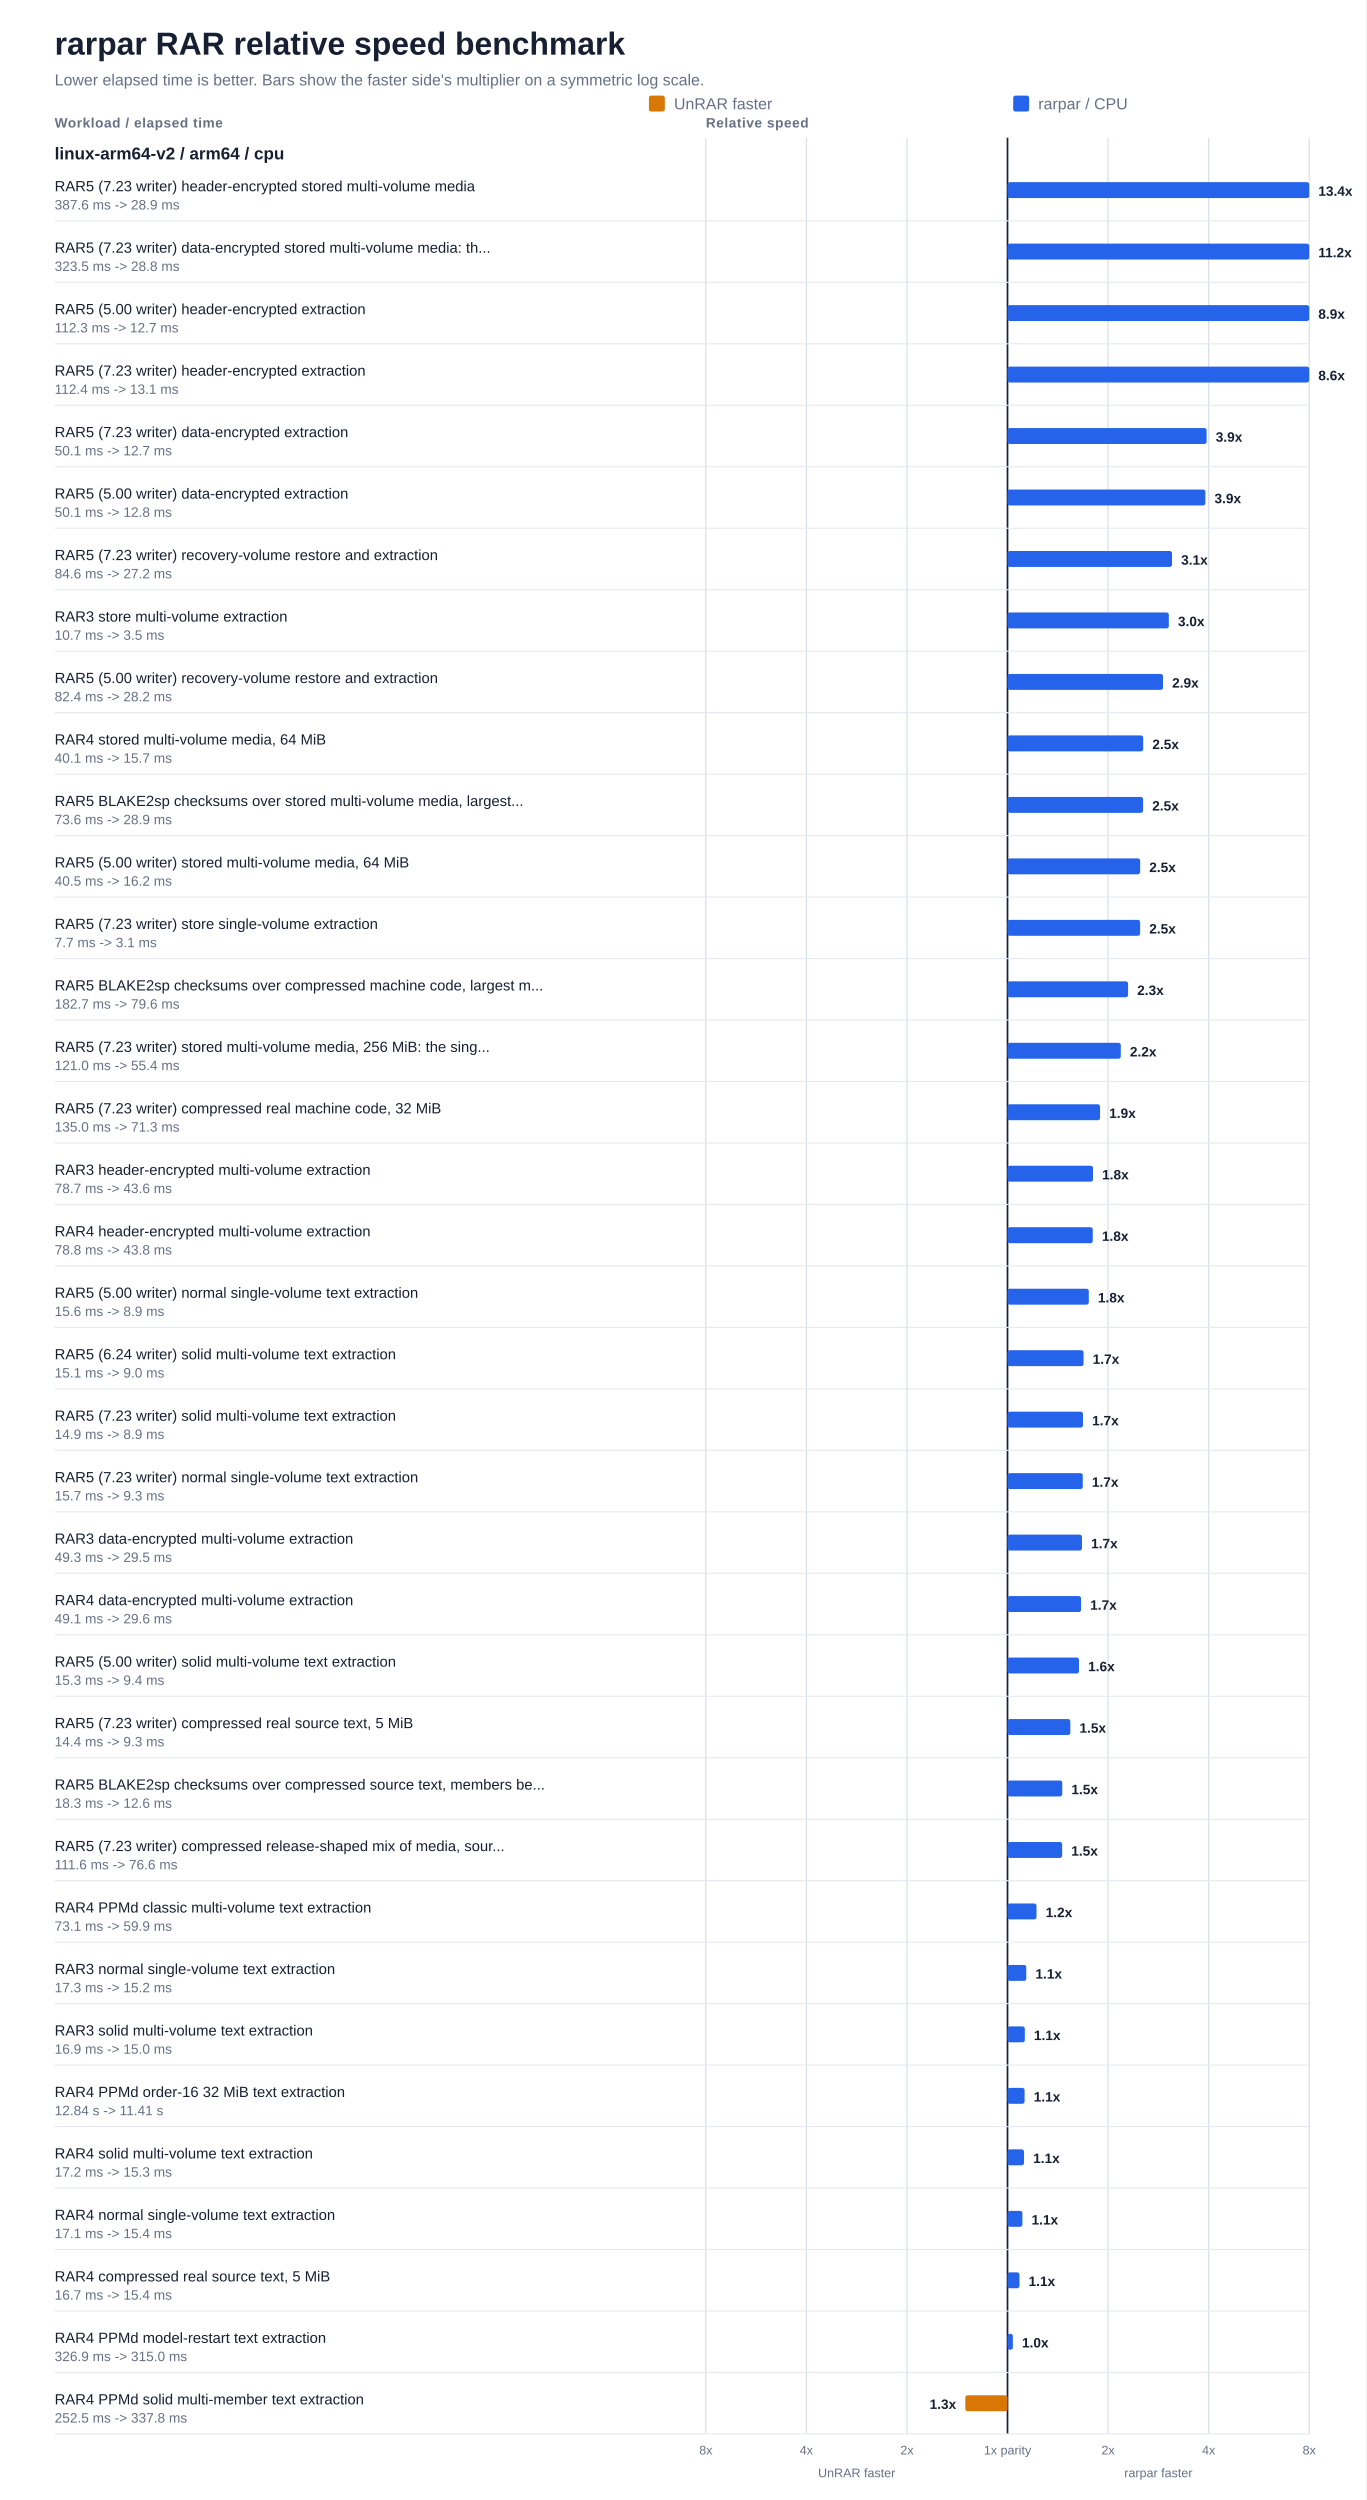
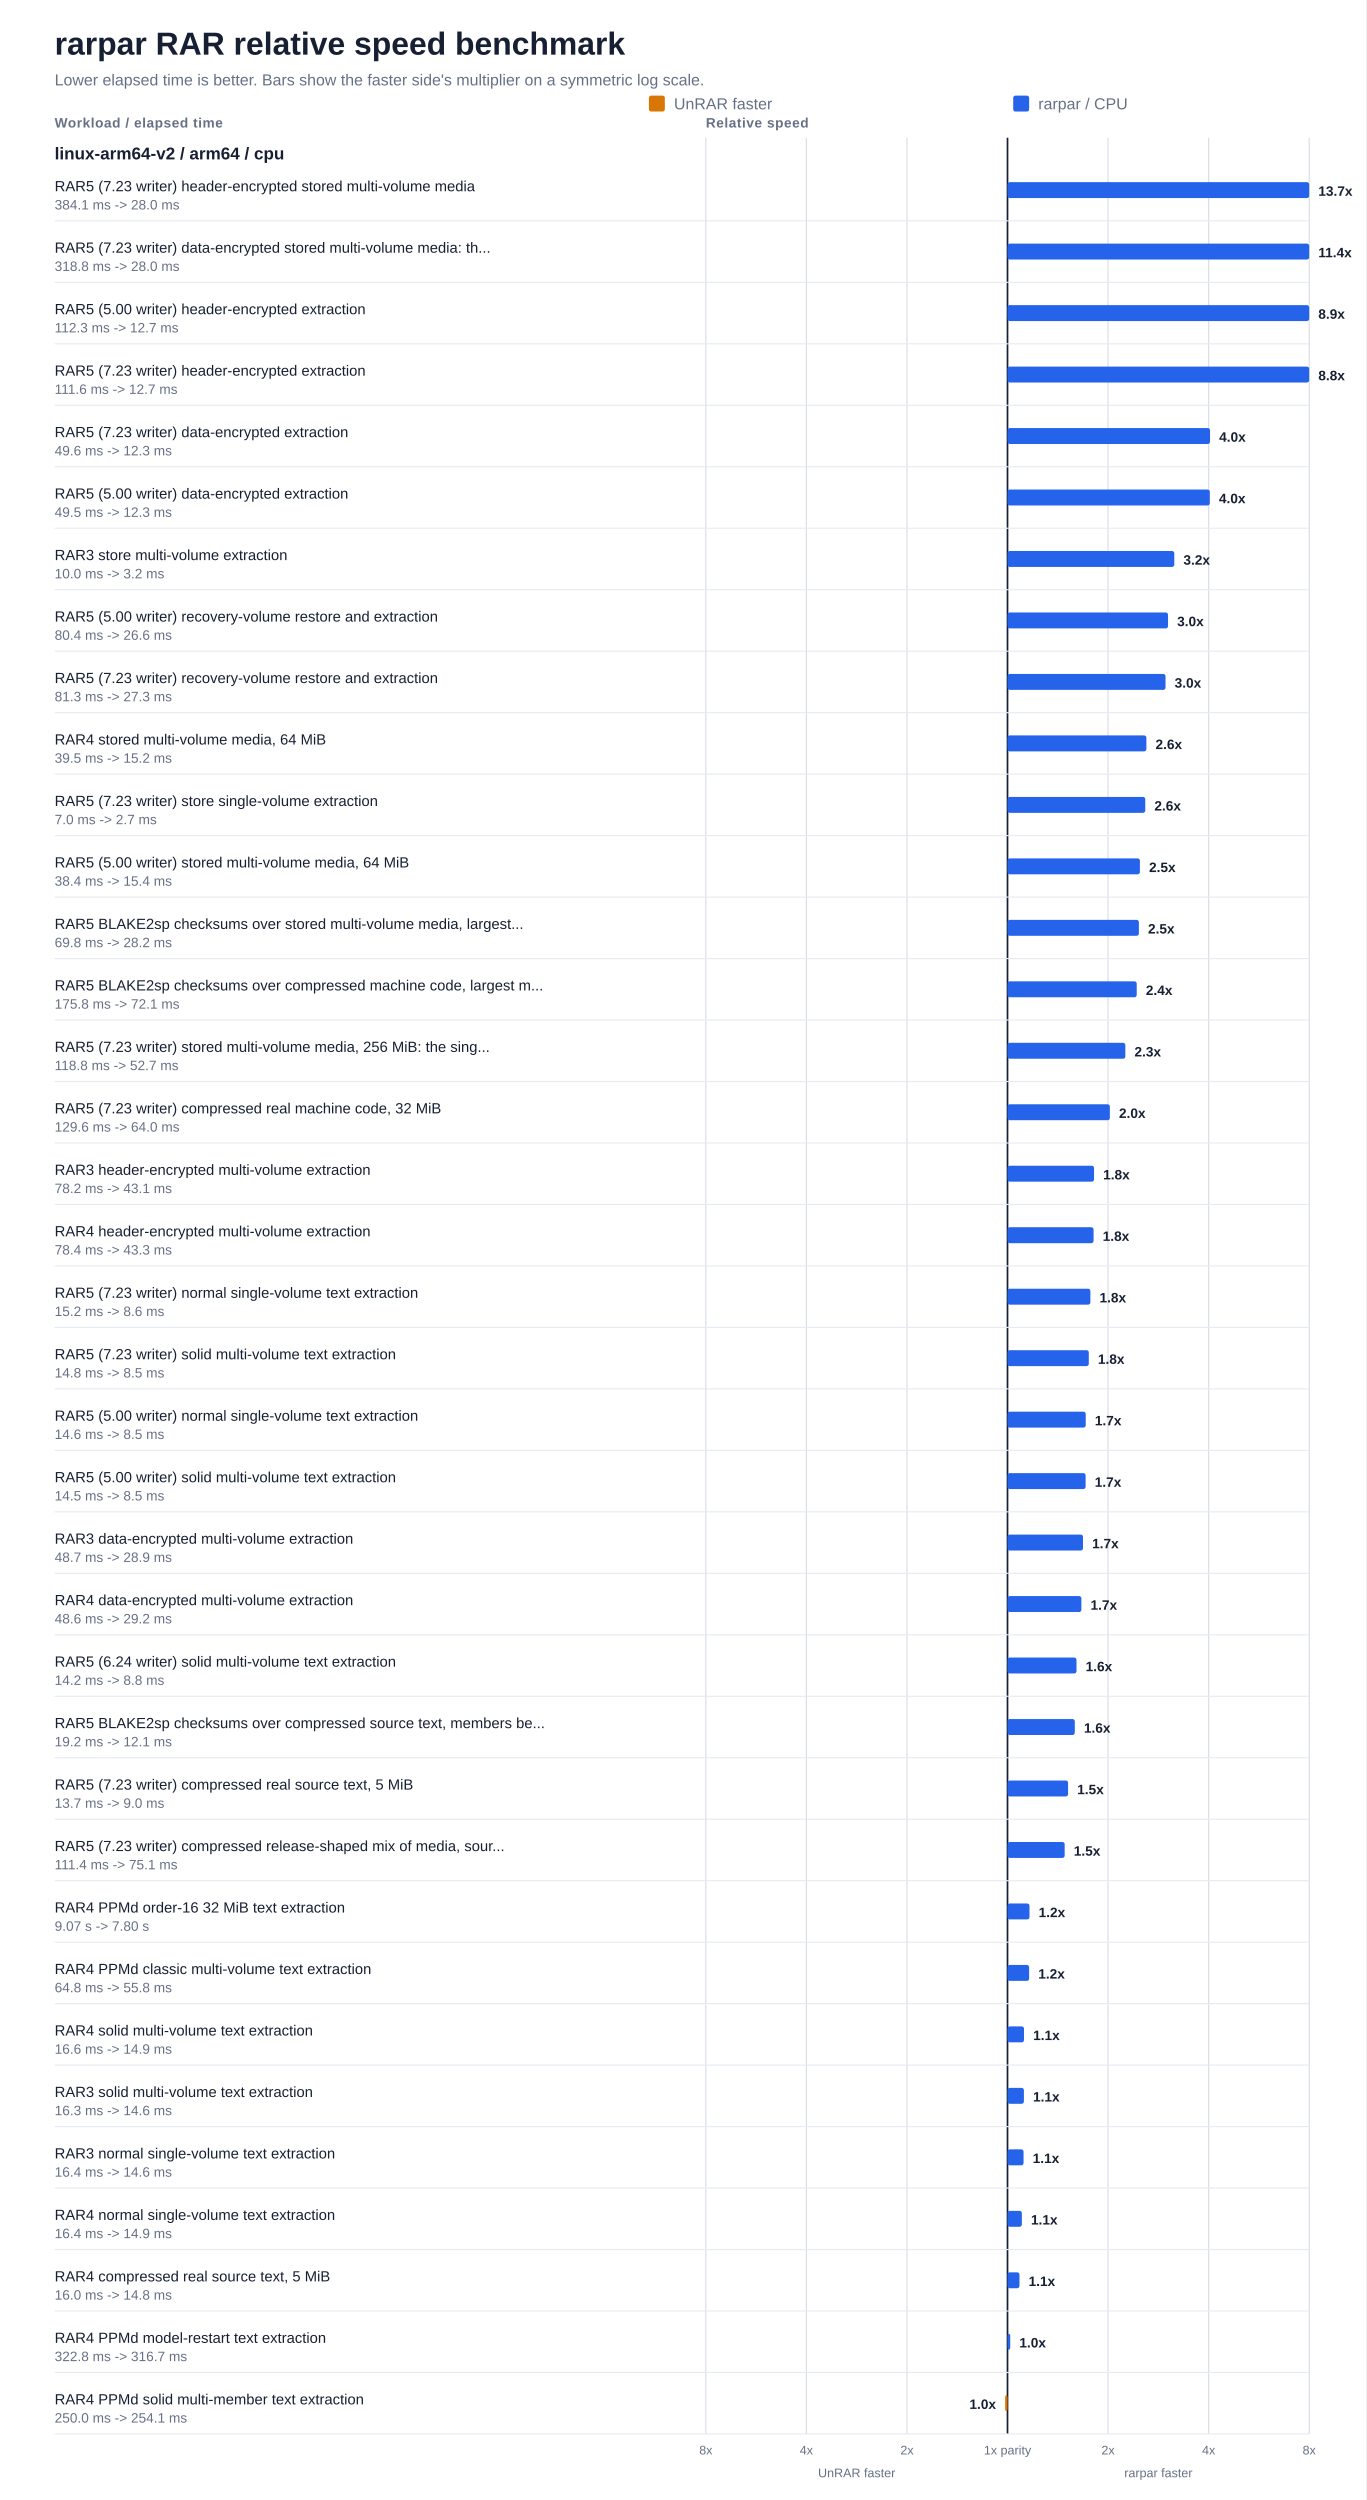
<svg xmlns="http://www.w3.org/2000/svg" width="1200" height="2196" viewBox="0 0 1200 2196" role="img" aria-labelledby="title desc">
  <style>
    .bg { fill: #ffffff; } text { font-family: Arial, sans-serif; fill: #172033; }
    .title { font-size: 28px; font-weight: 600; } .subtitle { font-size: 14px; fill: #667085; }
    .column { font-size: 12px; font-weight: 600; fill: #667085; letter-spacing: .04em; text-transform: uppercase; }
    .machine { font-size: 15px; font-weight: 600; } .workload { font-size: 13px; font-weight: 500; }
    .timing { font-size: 12px; fill: #667085; } .tick { font-size: 11px; fill: #667085; } .ratio { font-size: 12px; font-weight: 600; }
    .grid { stroke: #d7dce5; stroke-width: 1; } .parity { stroke: #172033; stroke-width: 1.5; } .rule { stroke: #e7eaf0; stroke-width: 1; }
    .cpu { fill: #2563eb; } .gpu { fill: #7c3aed; } .slower { fill: #d97706; }
    @media (prefers-color-scheme: dark) { .bg { fill: #0d1117; } text { fill: #e6edf3; } .subtitle, .column, .timing, .tick { fill: #9ca7b5; } .grid { stroke: #30363d; } .parity { stroke: #e6edf3; } .rule { stroke: #21262d; } .cpu { fill: #58a6ff; } .gpu { fill: #bc8cff; } .slower { fill: #f2a65a; } }
  </style>
  <rect class="bg" width="1200" height="2196" />
  <text class="title" x="48" y="48">rarpar RAR relative speed benchmark</text>
  <text class="subtitle" x="48" y="75">Lower elapsed time is better. Bars show the faster side's multiplier on a symmetric log scale.</text>
  <g aria-label="Legend">
    <rect class="slower" x="570" y="84" width="14" height="14" rx="2" />
    <text class="subtitle" x="592" y="96">UnRAR faster</text>
    <rect class="cpu" x="890" y="84" width="14" height="14" rx="2" />
    <text class="subtitle" x="912" y="96">rarpar / CPU</text>
  </g>
  <text class="column" x="48" y="112">Workload / elapsed time</text>
  <text class="column" x="620" y="112">Relative speed</text>
  <g aria-label="Relative speed axis">
    <line class="grid" x1="620.0" y1="121" x2="620.0" y2="2138" />
    <text class="tick" x="620.0" y="2156" text-anchor="middle">8x</text>
    <line class="grid" x1="708.3" y1="121" x2="708.3" y2="2138" />
    <text class="tick" x="708.3" y="2156" text-anchor="middle">4x</text>
    <line class="grid" x1="796.7" y1="121" x2="796.7" y2="2138" />
    <text class="tick" x="796.7" y="2156" text-anchor="middle">2x</text>
    <line class="parity" x1="885.0" y1="121" x2="885.0" y2="2138" />
    <text class="tick" x="885.0" y="2156" text-anchor="middle">1x parity</text>
    <line class="grid" x1="973.3" y1="121" x2="973.3" y2="2138" />
    <text class="tick" x="973.3" y="2156" text-anchor="middle">2x</text>
    <line class="grid" x1="1061.7" y1="121" x2="1061.7" y2="2138" />
    <text class="tick" x="1061.7" y="2156" text-anchor="middle">4x</text>
    <line class="grid" x1="1150.0" y1="121" x2="1150.0" y2="2138" />
    <text class="tick" x="1150.0" y="2156" text-anchor="middle">8x</text>
    <text class="tick" x="752.5" y="2176" text-anchor="middle">UnRAR faster</text>
    <text class="tick" x="1017.5" y="2176" text-anchor="middle">rarpar faster</text>
  </g>
  <g aria-label="RAR benchmarks">
    <text class="machine" x="48" y="140">linux-arm64-v2 / arm64 / cpu</text>
    <text class="workload" x="48" y="168">RAR5 (7.23 writer) header-encrypted stored multi-volume media</text>
-     <text class="timing" x="48" y="184">387.6 ms -&gt; 28.9 ms</text>
+     <text class="timing" x="48" y="184">384.1 ms -&gt; 28.0 ms</text>
    <rect class="cpu" x="885.0" y="160" width="265.0" height="14" rx="2" />
-     <text class="ratio" x="1158.0" y="172">13.4x</text>
+     <text class="ratio" x="1158.0" y="172">13.7x</text>
    <line class="rule" x1="48" y1="194" x2="1150" y2="194" />
    <text class="workload" x="48" y="222">RAR5 (7.23 writer) data-encrypted stored multi-volume media: th...</text>
-     <text class="timing" x="48" y="238">323.5 ms -&gt; 28.8 ms</text>
+     <text class="timing" x="48" y="238">318.8 ms -&gt; 28.0 ms</text>
    <rect class="cpu" x="885.0" y="214" width="265.0" height="14" rx="2" />
-     <text class="ratio" x="1158.0" y="226">11.2x</text>
+     <text class="ratio" x="1158.0" y="226">11.4x</text>
    <line class="rule" x1="48" y1="248" x2="1150" y2="248" />
    <text class="workload" x="48" y="276">RAR5 (5.00 writer) header-encrypted extraction</text>
    <text class="timing" x="48" y="292">112.3 ms -&gt; 12.7 ms</text>
    <rect class="cpu" x="885.0" y="268" width="265.0" height="14" rx="2" />
    <text class="ratio" x="1158.0" y="280">8.9x</text>
    <line class="rule" x1="48" y1="302" x2="1150" y2="302" />
    <text class="workload" x="48" y="330">RAR5 (7.23 writer) header-encrypted extraction</text>
-     <text class="timing" x="48" y="346">112.4 ms -&gt; 13.1 ms</text>
+     <text class="timing" x="48" y="346">111.6 ms -&gt; 12.7 ms</text>
    <rect class="cpu" x="885.0" y="322" width="265.0" height="14" rx="2" />
-     <text class="ratio" x="1158.0" y="334">8.6x</text>
+     <text class="ratio" x="1158.0" y="334">8.8x</text>
    <line class="rule" x1="48" y1="356" x2="1150" y2="356" />
    <text class="workload" x="48" y="384">RAR5 (7.23 writer) data-encrypted extraction</text>
-     <text class="timing" x="48" y="400">50.1 ms -&gt; 12.7 ms</text>
-     <rect class="cpu" x="885.0" y="376" width="174.9" height="14" rx="2" />
-     <text class="ratio" x="1067.9" y="388">3.9x</text>
+     <text class="timing" x="48" y="400">49.6 ms -&gt; 12.3 ms</text>
+     <rect class="cpu" x="885.0" y="376" width="177.9" height="14" rx="2" />
+     <text class="ratio" x="1070.9" y="388">4.0x</text>
    <line class="rule" x1="48" y1="410" x2="1150" y2="410" />
    <text class="workload" x="48" y="438">RAR5 (5.00 writer) data-encrypted extraction</text>
-     <text class="timing" x="48" y="454">50.1 ms -&gt; 12.8 ms</text>
-     <rect class="cpu" x="885.0" y="430" width="173.8" height="14" rx="2" />
-     <text class="ratio" x="1066.8" y="442">3.9x</text>
+     <text class="timing" x="48" y="454">49.5 ms -&gt; 12.3 ms</text>
+     <rect class="cpu" x="885.0" y="430" width="177.7" height="14" rx="2" />
+     <text class="ratio" x="1070.7" y="442">4.0x</text>
    <line class="rule" x1="48" y1="464" x2="1150" y2="464" />
-     <text class="workload" x="48" y="492">RAR5 (7.23 writer) recovery-volume restore and extraction</text>
-     <text class="timing" x="48" y="508">84.6 ms -&gt; 27.2 ms</text>
-     <rect class="cpu" x="885.0" y="484" width="144.5" height="14" rx="2" />
-     <text class="ratio" x="1037.5" y="496">3.1x</text>
+     <text class="workload" x="48" y="492">RAR3 store multi-volume extraction</text>
+     <text class="timing" x="48" y="508">10.0 ms -&gt; 3.2 ms</text>
+     <rect class="cpu" x="885.0" y="484" width="146.5" height="14" rx="2" />
+     <text class="ratio" x="1039.5" y="496">3.2x</text>
    <line class="rule" x1="48" y1="518" x2="1150" y2="518" />
-     <text class="workload" x="48" y="546">RAR3 store multi-volume extraction</text>
-     <text class="timing" x="48" y="562">10.7 ms -&gt; 3.5 ms</text>
-     <rect class="cpu" x="885.0" y="538" width="141.7" height="14" rx="2" />
-     <text class="ratio" x="1034.7" y="550">3.0x</text>
+     <text class="workload" x="48" y="546">RAR5 (5.00 writer) recovery-volume restore and extraction</text>
+     <text class="timing" x="48" y="562">80.4 ms -&gt; 26.6 ms</text>
+     <rect class="cpu" x="885.0" y="538" width="141.0" height="14" rx="2" />
+     <text class="ratio" x="1034.0" y="550">3.0x</text>
    <line class="rule" x1="48" y1="572" x2="1150" y2="572" />
-     <text class="workload" x="48" y="600">RAR5 (5.00 writer) recovery-volume restore and extraction</text>
-     <text class="timing" x="48" y="616">82.4 ms -&gt; 28.2 ms</text>
-     <rect class="cpu" x="885.0" y="592" width="136.6" height="14" rx="2" />
-     <text class="ratio" x="1029.6" y="604">2.9x</text>
+     <text class="workload" x="48" y="600">RAR5 (7.23 writer) recovery-volume restore and extraction</text>
+     <text class="timing" x="48" y="616">81.3 ms -&gt; 27.3 ms</text>
+     <rect class="cpu" x="885.0" y="592" width="138.8" height="14" rx="2" />
+     <text class="ratio" x="1031.8" y="604">3.0x</text>
    <line class="rule" x1="48" y1="626" x2="1150" y2="626" />
    <text class="workload" x="48" y="654">RAR4 stored multi-volume media, 64 MiB</text>
-     <text class="timing" x="48" y="670">40.1 ms -&gt; 15.7 ms</text>
-     <rect class="cpu" x="885.0" y="646" width="119.2" height="14" rx="2" />
-     <text class="ratio" x="1012.2" y="658">2.5x</text>
+     <text class="timing" x="48" y="670">39.5 ms -&gt; 15.2 ms</text>
+     <rect class="cpu" x="885.0" y="646" width="122.0" height="14" rx="2" />
+     <text class="ratio" x="1015.0" y="658">2.6x</text>
    <line class="rule" x1="48" y1="680" x2="1150" y2="680" />
-     <text class="workload" x="48" y="708">RAR5 BLAKE2sp checksums over stored multi-volume media, largest...</text>
-     <text class="timing" x="48" y="724">73.6 ms -&gt; 28.9 ms</text>
-     <rect class="cpu" x="885.0" y="700" width="119.1" height="14" rx="2" />
-     <text class="ratio" x="1012.1" y="712">2.5x</text>
+     <text class="workload" x="48" y="708">RAR5 (7.23 writer) store single-volume extraction</text>
+     <text class="timing" x="48" y="724">7.0 ms -&gt; 2.7 ms</text>
+     <rect class="cpu" x="885.0" y="700" width="121.0" height="14" rx="2" />
+     <text class="ratio" x="1014.0" y="712">2.6x</text>
    <line class="rule" x1="48" y1="734" x2="1150" y2="734" />
    <text class="workload" x="48" y="762">RAR5 (5.00 writer) stored multi-volume media, 64 MiB</text>
-     <text class="timing" x="48" y="778">40.5 ms -&gt; 16.2 ms</text>
-     <rect class="cpu" x="885.0" y="754" width="116.5" height="14" rx="2" />
-     <text class="ratio" x="1009.5" y="766">2.5x</text>
+     <text class="timing" x="48" y="778">38.4 ms -&gt; 15.4 ms</text>
+     <rect class="cpu" x="885.0" y="754" width="116.3" height="14" rx="2" />
+     <text class="ratio" x="1009.3" y="766">2.5x</text>
    <line class="rule" x1="48" y1="788" x2="1150" y2="788" />
-     <text class="workload" x="48" y="816">RAR5 (7.23 writer) store single-volume extraction</text>
-     <text class="timing" x="48" y="832">7.7 ms -&gt; 3.1 ms</text>
-     <rect class="cpu" x="885.0" y="808" width="116.5" height="14" rx="2" />
-     <text class="ratio" x="1009.5" y="820">2.5x</text>
+     <text class="workload" x="48" y="816">RAR5 BLAKE2sp checksums over stored multi-volume media, largest...</text>
+     <text class="timing" x="48" y="832">69.8 ms -&gt; 28.2 ms</text>
+     <rect class="cpu" x="885.0" y="808" width="115.4" height="14" rx="2" />
+     <text class="ratio" x="1008.4" y="820">2.5x</text>
    <line class="rule" x1="48" y1="842" x2="1150" y2="842" />
    <text class="workload" x="48" y="870">RAR5 BLAKE2sp checksums over compressed machine code, largest m...</text>
-     <text class="timing" x="48" y="886">182.7 ms -&gt; 79.6 ms</text>
-     <rect class="cpu" x="885.0" y="862" width="105.9" height="14" rx="2" />
-     <text class="ratio" x="998.9" y="874">2.3x</text>
+     <text class="timing" x="48" y="886">175.8 ms -&gt; 72.1 ms</text>
+     <rect class="cpu" x="885.0" y="862" width="113.5" height="14" rx="2" />
+     <text class="ratio" x="1006.5" y="874">2.4x</text>
    <line class="rule" x1="48" y1="896" x2="1150" y2="896" />
    <text class="workload" x="48" y="924">RAR5 (7.23 writer) stored multi-volume media, 256 MiB: the sing...</text>
-     <text class="timing" x="48" y="940">121.0 ms -&gt; 55.4 ms</text>
-     <rect class="cpu" x="885.0" y="916" width="99.5" height="14" rx="2" />
-     <text class="ratio" x="992.5" y="928">2.2x</text>
+     <text class="timing" x="48" y="940">118.8 ms -&gt; 52.7 ms</text>
+     <rect class="cpu" x="885.0" y="916" width="103.5" height="14" rx="2" />
+     <text class="ratio" x="996.5" y="928">2.3x</text>
    <line class="rule" x1="48" y1="950" x2="1150" y2="950" />
    <text class="workload" x="48" y="978">RAR5 (7.23 writer) compressed real machine code, 32 MiB</text>
-     <text class="timing" x="48" y="994">135.0 ms -&gt; 71.3 ms</text>
-     <rect class="cpu" x="885.0" y="970" width="81.3" height="14" rx="2" />
-     <text class="ratio" x="974.3" y="982">1.9x</text>
+     <text class="timing" x="48" y="994">129.6 ms -&gt; 64.0 ms</text>
+     <rect class="cpu" x="885.0" y="970" width="89.9" height="14" rx="2" />
+     <text class="ratio" x="982.9" y="982">2.0x</text>
    <line class="rule" x1="48" y1="1004" x2="1150" y2="1004" />
    <text class="workload" x="48" y="1032">RAR3 header-encrypted multi-volume extraction</text>
-     <text class="timing" x="48" y="1048">78.7 ms -&gt; 43.6 ms</text>
-     <rect class="cpu" x="885.0" y="1024" width="75.1" height="14" rx="2" />
-     <text class="ratio" x="968.1" y="1036">1.8x</text>
+     <text class="timing" x="48" y="1048">78.2 ms -&gt; 43.1 ms</text>
+     <rect class="cpu" x="885.0" y="1024" width="76.0" height="14" rx="2" />
+     <text class="ratio" x="969.0" y="1036">1.8x</text>
    <line class="rule" x1="48" y1="1058" x2="1150" y2="1058" />
    <text class="workload" x="48" y="1086">RAR4 header-encrypted multi-volume extraction</text>
-     <text class="timing" x="48" y="1102">78.8 ms -&gt; 43.8 ms</text>
-     <rect class="cpu" x="885.0" y="1078" width="74.9" height="14" rx="2" />
-     <text class="ratio" x="967.9" y="1090">1.8x</text>
+     <text class="timing" x="48" y="1102">78.4 ms -&gt; 43.3 ms</text>
+     <rect class="cpu" x="885.0" y="1078" width="75.6" height="14" rx="2" />
+     <text class="ratio" x="968.6" y="1090">1.8x</text>
    <line class="rule" x1="48" y1="1112" x2="1150" y2="1112" />
-     <text class="workload" x="48" y="1140">RAR5 (5.00 writer) normal single-volume text extraction</text>
-     <text class="timing" x="48" y="1156">15.6 ms -&gt; 8.9 ms</text>
-     <rect class="cpu" x="885.0" y="1132" width="71.4" height="14" rx="2" />
-     <text class="ratio" x="964.4" y="1144">1.8x</text>
+     <text class="workload" x="48" y="1140">RAR5 (7.23 writer) normal single-volume text extraction</text>
+     <text class="timing" x="48" y="1156">15.2 ms -&gt; 8.6 ms</text>
+     <rect class="cpu" x="885.0" y="1132" width="72.8" height="14" rx="2" />
+     <text class="ratio" x="965.8" y="1144">1.8x</text>
    <line class="rule" x1="48" y1="1166" x2="1150" y2="1166" />
-     <text class="workload" x="48" y="1194">RAR5 (6.24 writer) solid multi-volume text extraction</text>
-     <text class="timing" x="48" y="1210">15.1 ms -&gt; 9.0 ms</text>
-     <rect class="cpu" x="885.0" y="1186" width="66.8" height="14" rx="2" />
-     <text class="ratio" x="959.8" y="1198">1.7x</text>
+     <text class="workload" x="48" y="1194">RAR5 (7.23 writer) solid multi-volume text extraction</text>
+     <text class="timing" x="48" y="1210">14.8 ms -&gt; 8.5 ms</text>
+     <rect class="cpu" x="885.0" y="1186" width="71.4" height="14" rx="2" />
+     <text class="ratio" x="964.4" y="1198">1.8x</text>
    <line class="rule" x1="48" y1="1220" x2="1150" y2="1220" />
-     <text class="workload" x="48" y="1248">RAR5 (7.23 writer) solid multi-volume text extraction</text>
-     <text class="timing" x="48" y="1264">14.9 ms -&gt; 8.9 ms</text>
-     <rect class="cpu" x="885.0" y="1240" width="66.3" height="14" rx="2" />
-     <text class="ratio" x="959.3" y="1252">1.7x</text>
+     <text class="workload" x="48" y="1248">RAR5 (5.00 writer) normal single-volume text extraction</text>
+     <text class="timing" x="48" y="1264">14.6 ms -&gt; 8.5 ms</text>
+     <rect class="cpu" x="885.0" y="1240" width="68.7" height="14" rx="2" />
+     <text class="ratio" x="961.7" y="1252">1.7x</text>
    <line class="rule" x1="48" y1="1274" x2="1150" y2="1274" />
-     <text class="workload" x="48" y="1302">RAR5 (7.23 writer) normal single-volume text extraction</text>
-     <text class="timing" x="48" y="1318">15.7 ms -&gt; 9.3 ms</text>
-     <rect class="cpu" x="885.0" y="1294" width="66.1" height="14" rx="2" />
-     <text class="ratio" x="959.1" y="1306">1.7x</text>
+     <text class="workload" x="48" y="1302">RAR5 (5.00 writer) solid multi-volume text extraction</text>
+     <text class="timing" x="48" y="1318">14.5 ms -&gt; 8.5 ms</text>
+     <rect class="cpu" x="885.0" y="1294" width="68.6" height="14" rx="2" />
+     <text class="ratio" x="961.6" y="1306">1.7x</text>
    <line class="rule" x1="48" y1="1328" x2="1150" y2="1328" />
    <text class="workload" x="48" y="1356">RAR3 data-encrypted multi-volume extraction</text>
-     <text class="timing" x="48" y="1372">49.3 ms -&gt; 29.5 ms</text>
-     <rect class="cpu" x="885.0" y="1348" width="65.4" height="14" rx="2" />
-     <text class="ratio" x="958.4" y="1360">1.7x</text>
+     <text class="timing" x="48" y="1372">48.7 ms -&gt; 28.9 ms</text>
+     <rect class="cpu" x="885.0" y="1348" width="66.3" height="14" rx="2" />
+     <text class="ratio" x="959.3" y="1360">1.7x</text>
    <line class="rule" x1="48" y1="1382" x2="1150" y2="1382" />
    <text class="workload" x="48" y="1410">RAR4 data-encrypted multi-volume extraction</text>
-     <text class="timing" x="48" y="1426">49.1 ms -&gt; 29.6 ms</text>
-     <rect class="cpu" x="885.0" y="1402" width="64.6" height="14" rx="2" />
-     <text class="ratio" x="957.6" y="1414">1.7x</text>
+     <text class="timing" x="48" y="1426">48.6 ms -&gt; 29.2 ms</text>
+     <rect class="cpu" x="885.0" y="1402" width="64.9" height="14" rx="2" />
+     <text class="ratio" x="957.9" y="1414">1.7x</text>
    <line class="rule" x1="48" y1="1436" x2="1150" y2="1436" />
-     <text class="workload" x="48" y="1464">RAR5 (5.00 writer) solid multi-volume text extraction</text>
-     <text class="timing" x="48" y="1480">15.3 ms -&gt; 9.4 ms</text>
-     <rect class="cpu" x="885.0" y="1456" width="62.8" height="14" rx="2" />
-     <text class="ratio" x="955.8" y="1468">1.6x</text>
+     <text class="workload" x="48" y="1464">RAR5 (6.24 writer) solid multi-volume text extraction</text>
+     <text class="timing" x="48" y="1480">14.2 ms -&gt; 8.8 ms</text>
+     <rect class="cpu" x="885.0" y="1456" width="60.6" height="14" rx="2" />
+     <text class="ratio" x="953.6" y="1468">1.6x</text>
    <line class="rule" x1="48" y1="1490" x2="1150" y2="1490" />
-     <text class="workload" x="48" y="1518">RAR5 (7.23 writer) compressed real source text, 5 MiB</text>
-     <text class="timing" x="48" y="1534">14.4 ms -&gt; 9.3 ms</text>
-     <rect class="cpu" x="885.0" y="1510" width="55.2" height="14" rx="2" />
-     <text class="ratio" x="948.2" y="1522">1.5x</text>
+     <text class="workload" x="48" y="1518">RAR5 BLAKE2sp checksums over compressed source text, members be...</text>
+     <text class="timing" x="48" y="1534">19.2 ms -&gt; 12.1 ms</text>
+     <rect class="cpu" x="885.0" y="1510" width="59.1" height="14" rx="2" />
+     <text class="ratio" x="952.1" y="1522">1.6x</text>
    <line class="rule" x1="48" y1="1544" x2="1150" y2="1544" />
-     <text class="workload" x="48" y="1572">RAR5 BLAKE2sp checksums over compressed source text, members be...</text>
-     <text class="timing" x="48" y="1588">18.3 ms -&gt; 12.6 ms</text>
-     <rect class="cpu" x="885.0" y="1564" width="48.1" height="14" rx="2" />
-     <text class="ratio" x="941.1" y="1576">1.5x</text>
+     <text class="workload" x="48" y="1572">RAR5 (7.23 writer) compressed real source text, 5 MiB</text>
+     <text class="timing" x="48" y="1588">13.7 ms -&gt; 9.0 ms</text>
+     <rect class="cpu" x="885.0" y="1564" width="53.2" height="14" rx="2" />
+     <text class="ratio" x="946.2" y="1576">1.5x</text>
    <line class="rule" x1="48" y1="1598" x2="1150" y2="1598" />
    <text class="workload" x="48" y="1626">RAR5 (7.23 writer) compressed release-shaped mix of media, sour...</text>
-     <text class="timing" x="48" y="1642">111.6 ms -&gt; 76.6 ms</text>
-     <rect class="cpu" x="885.0" y="1618" width="48.0" height="14" rx="2" />
-     <text class="ratio" x="941.0" y="1630">1.5x</text>
+     <text class="timing" x="48" y="1642">111.4 ms -&gt; 75.1 ms</text>
+     <rect class="cpu" x="885.0" y="1618" width="50.2" height="14" rx="2" />
+     <text class="ratio" x="943.2" y="1630">1.5x</text>
    <line class="rule" x1="48" y1="1652" x2="1150" y2="1652" />
-     <text class="workload" x="48" y="1680">RAR4 PPMd classic multi-volume text extraction</text>
-     <text class="timing" x="48" y="1696">73.1 ms -&gt; 59.9 ms</text>
-     <rect class="cpu" x="885.0" y="1672" width="25.5" height="14" rx="2" />
-     <text class="ratio" x="918.5" y="1684">1.2x</text>
+     <text class="workload" x="48" y="1680">RAR4 PPMd order-16 32 MiB text extraction</text>
+     <text class="timing" x="48" y="1696">9.07 s -&gt; 7.80 s</text>
+     <rect class="cpu" x="885.0" y="1672" width="19.3" height="14" rx="2" />
+     <text class="ratio" x="912.3" y="1684">1.2x</text>
    <line class="rule" x1="48" y1="1706" x2="1150" y2="1706" />
-     <text class="workload" x="48" y="1734">RAR3 normal single-volume text extraction</text>
-     <text class="timing" x="48" y="1750">17.3 ms -&gt; 15.2 ms</text>
-     <rect class="cpu" x="885.0" y="1726" width="16.5" height="14" rx="2" />
-     <text class="ratio" x="909.5" y="1738">1.1x</text>
+     <text class="workload" x="48" y="1734">RAR4 PPMd classic multi-volume text extraction</text>
+     <text class="timing" x="48" y="1750">64.8 ms -&gt; 55.8 ms</text>
+     <rect class="cpu" x="885.0" y="1726" width="19.0" height="14" rx="2" />
+     <text class="ratio" x="912.0" y="1738">1.2x</text>
    <line class="rule" x1="48" y1="1760" x2="1150" y2="1760" />
-     <text class="workload" x="48" y="1788">RAR3 solid multi-volume text extraction</text>
-     <text class="timing" x="48" y="1804">16.9 ms -&gt; 15.0 ms</text>
-     <rect class="cpu" x="885.0" y="1780" width="15.2" height="14" rx="2" />
-     <text class="ratio" x="908.2" y="1792">1.1x</text>
+     <text class="workload" x="48" y="1788">RAR4 solid multi-volume text extraction</text>
+     <text class="timing" x="48" y="1804">16.6 ms -&gt; 14.9 ms</text>
+     <rect class="cpu" x="885.0" y="1780" width="14.5" height="14" rx="2" />
+     <text class="ratio" x="907.5" y="1792">1.1x</text>
    <line class="rule" x1="48" y1="1814" x2="1150" y2="1814" />
-     <text class="workload" x="48" y="1842">RAR4 PPMd order-16 32 MiB text extraction</text>
-     <text class="timing" x="48" y="1858">12.84 s -&gt; 11.41 s</text>
-     <rect class="cpu" x="885.0" y="1834" width="15.0" height="14" rx="2" />
-     <text class="ratio" x="908.0" y="1846">1.1x</text>
+     <text class="workload" x="48" y="1842">RAR3 solid multi-volume text extraction</text>
+     <text class="timing" x="48" y="1858">16.3 ms -&gt; 14.6 ms</text>
+     <rect class="cpu" x="885.0" y="1834" width="14.4" height="14" rx="2" />
+     <text class="ratio" x="907.4" y="1846">1.1x</text>
    <line class="rule" x1="48" y1="1868" x2="1150" y2="1868" />
-     <text class="workload" x="48" y="1896">RAR4 solid multi-volume text extraction</text>
-     <text class="timing" x="48" y="1912">17.2 ms -&gt; 15.3 ms</text>
-     <rect class="cpu" x="885.0" y="1888" width="14.5" height="14" rx="2" />
-     <text class="ratio" x="907.5" y="1900">1.1x</text>
+     <text class="workload" x="48" y="1896">RAR3 normal single-volume text extraction</text>
+     <text class="timing" x="48" y="1912">16.4 ms -&gt; 14.6 ms</text>
+     <rect class="cpu" x="885.0" y="1888" width="14.1" height="14" rx="2" />
+     <text class="ratio" x="907.1" y="1900">1.1x</text>
    <line class="rule" x1="48" y1="1922" x2="1150" y2="1922" />
    <text class="workload" x="48" y="1950">RAR4 normal single-volume text extraction</text>
-     <text class="timing" x="48" y="1966">17.1 ms -&gt; 15.4 ms</text>
-     <rect class="cpu" x="885.0" y="1942" width="13.1" height="14" rx="2" />
-     <text class="ratio" x="906.1" y="1954">1.1x</text>
+     <text class="timing" x="48" y="1966">16.4 ms -&gt; 14.9 ms</text>
+     <rect class="cpu" x="885.0" y="1942" width="12.6" height="14" rx="2" />
+     <text class="ratio" x="905.6" y="1954">1.1x</text>
    <line class="rule" x1="48" y1="1976" x2="1150" y2="1976" />
    <text class="workload" x="48" y="2004">RAR4 compressed real source text, 5 MiB</text>
-     <text class="timing" x="48" y="2020">16.7 ms -&gt; 15.4 ms</text>
+     <text class="timing" x="48" y="2020">16.0 ms -&gt; 14.8 ms</text>
    <rect class="cpu" x="885.0" y="1996" width="10.5" height="14" rx="2" />
    <text class="ratio" x="903.5" y="2008">1.1x</text>
    <line class="rule" x1="48" y1="2030" x2="1150" y2="2030" />
    <text class="workload" x="48" y="2058">RAR4 PPMd model-restart text extraction</text>
-     <text class="timing" x="48" y="2074">326.9 ms -&gt; 315.0 ms</text>
-     <rect class="cpu" x="885.0" y="2050" width="4.7" height="14" rx="2" />
-     <text class="ratio" x="897.7" y="2062">1.0x</text>
+     <text class="timing" x="48" y="2074">322.8 ms -&gt; 316.7 ms</text>
+     <rect class="cpu" x="885.0" y="2050" width="2.4" height="14" rx="2" />
+     <text class="ratio" x="895.4" y="2062">1.0x</text>
    <line class="rule" x1="48" y1="2084" x2="1150" y2="2084" />
    <text class="workload" x="48" y="2112">RAR4 PPMd solid multi-member text extraction</text>
-     <text class="timing" x="48" y="2128">252.5 ms -&gt; 337.8 ms</text>
-     <rect class="slower" x="847.9" y="2104" width="37.1" height="14" rx="2" />
-     <text class="ratio" x="839.9" y="2116" text-anchor="end">1.3x</text>
+     <text class="timing" x="48" y="2128">250.0 ms -&gt; 254.1 ms</text>
+     <rect class="slower" x="882.9" y="2104" width="2.1" height="14" rx="2" />
+     <text class="ratio" x="874.9" y="2116" text-anchor="end">1.0x</text>
    <line class="rule" x1="48" y1="2138" x2="1150" y2="2138" />
  </g>
</svg>
